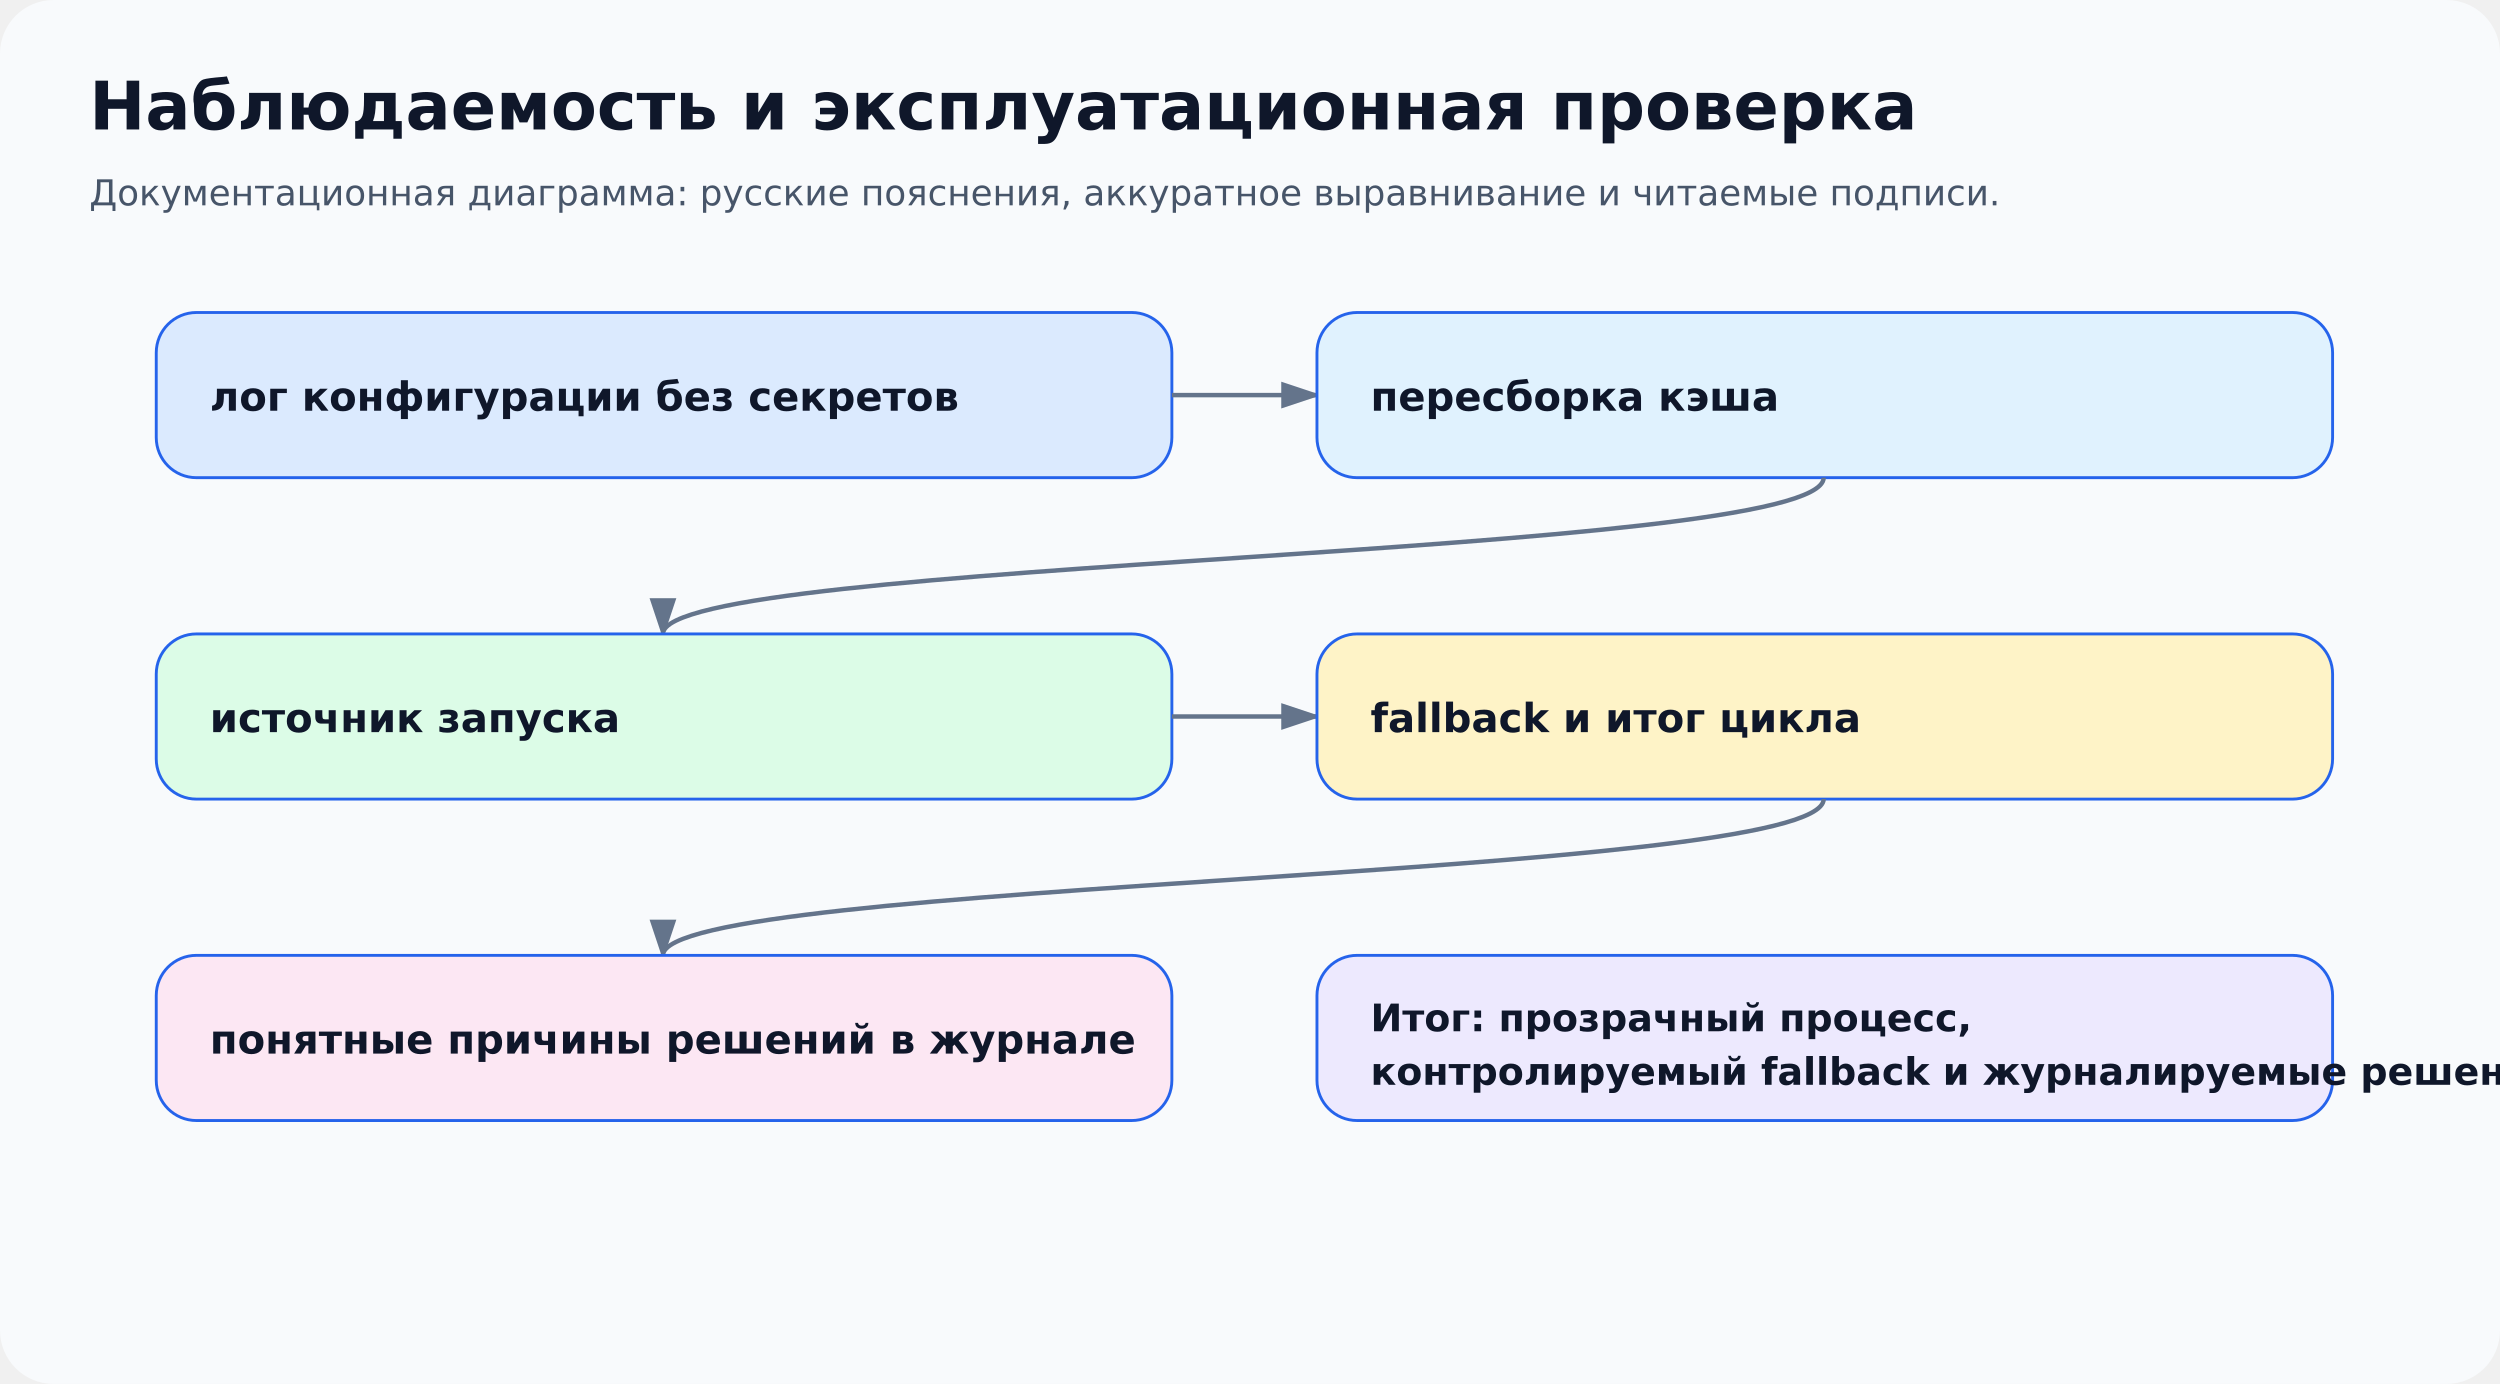
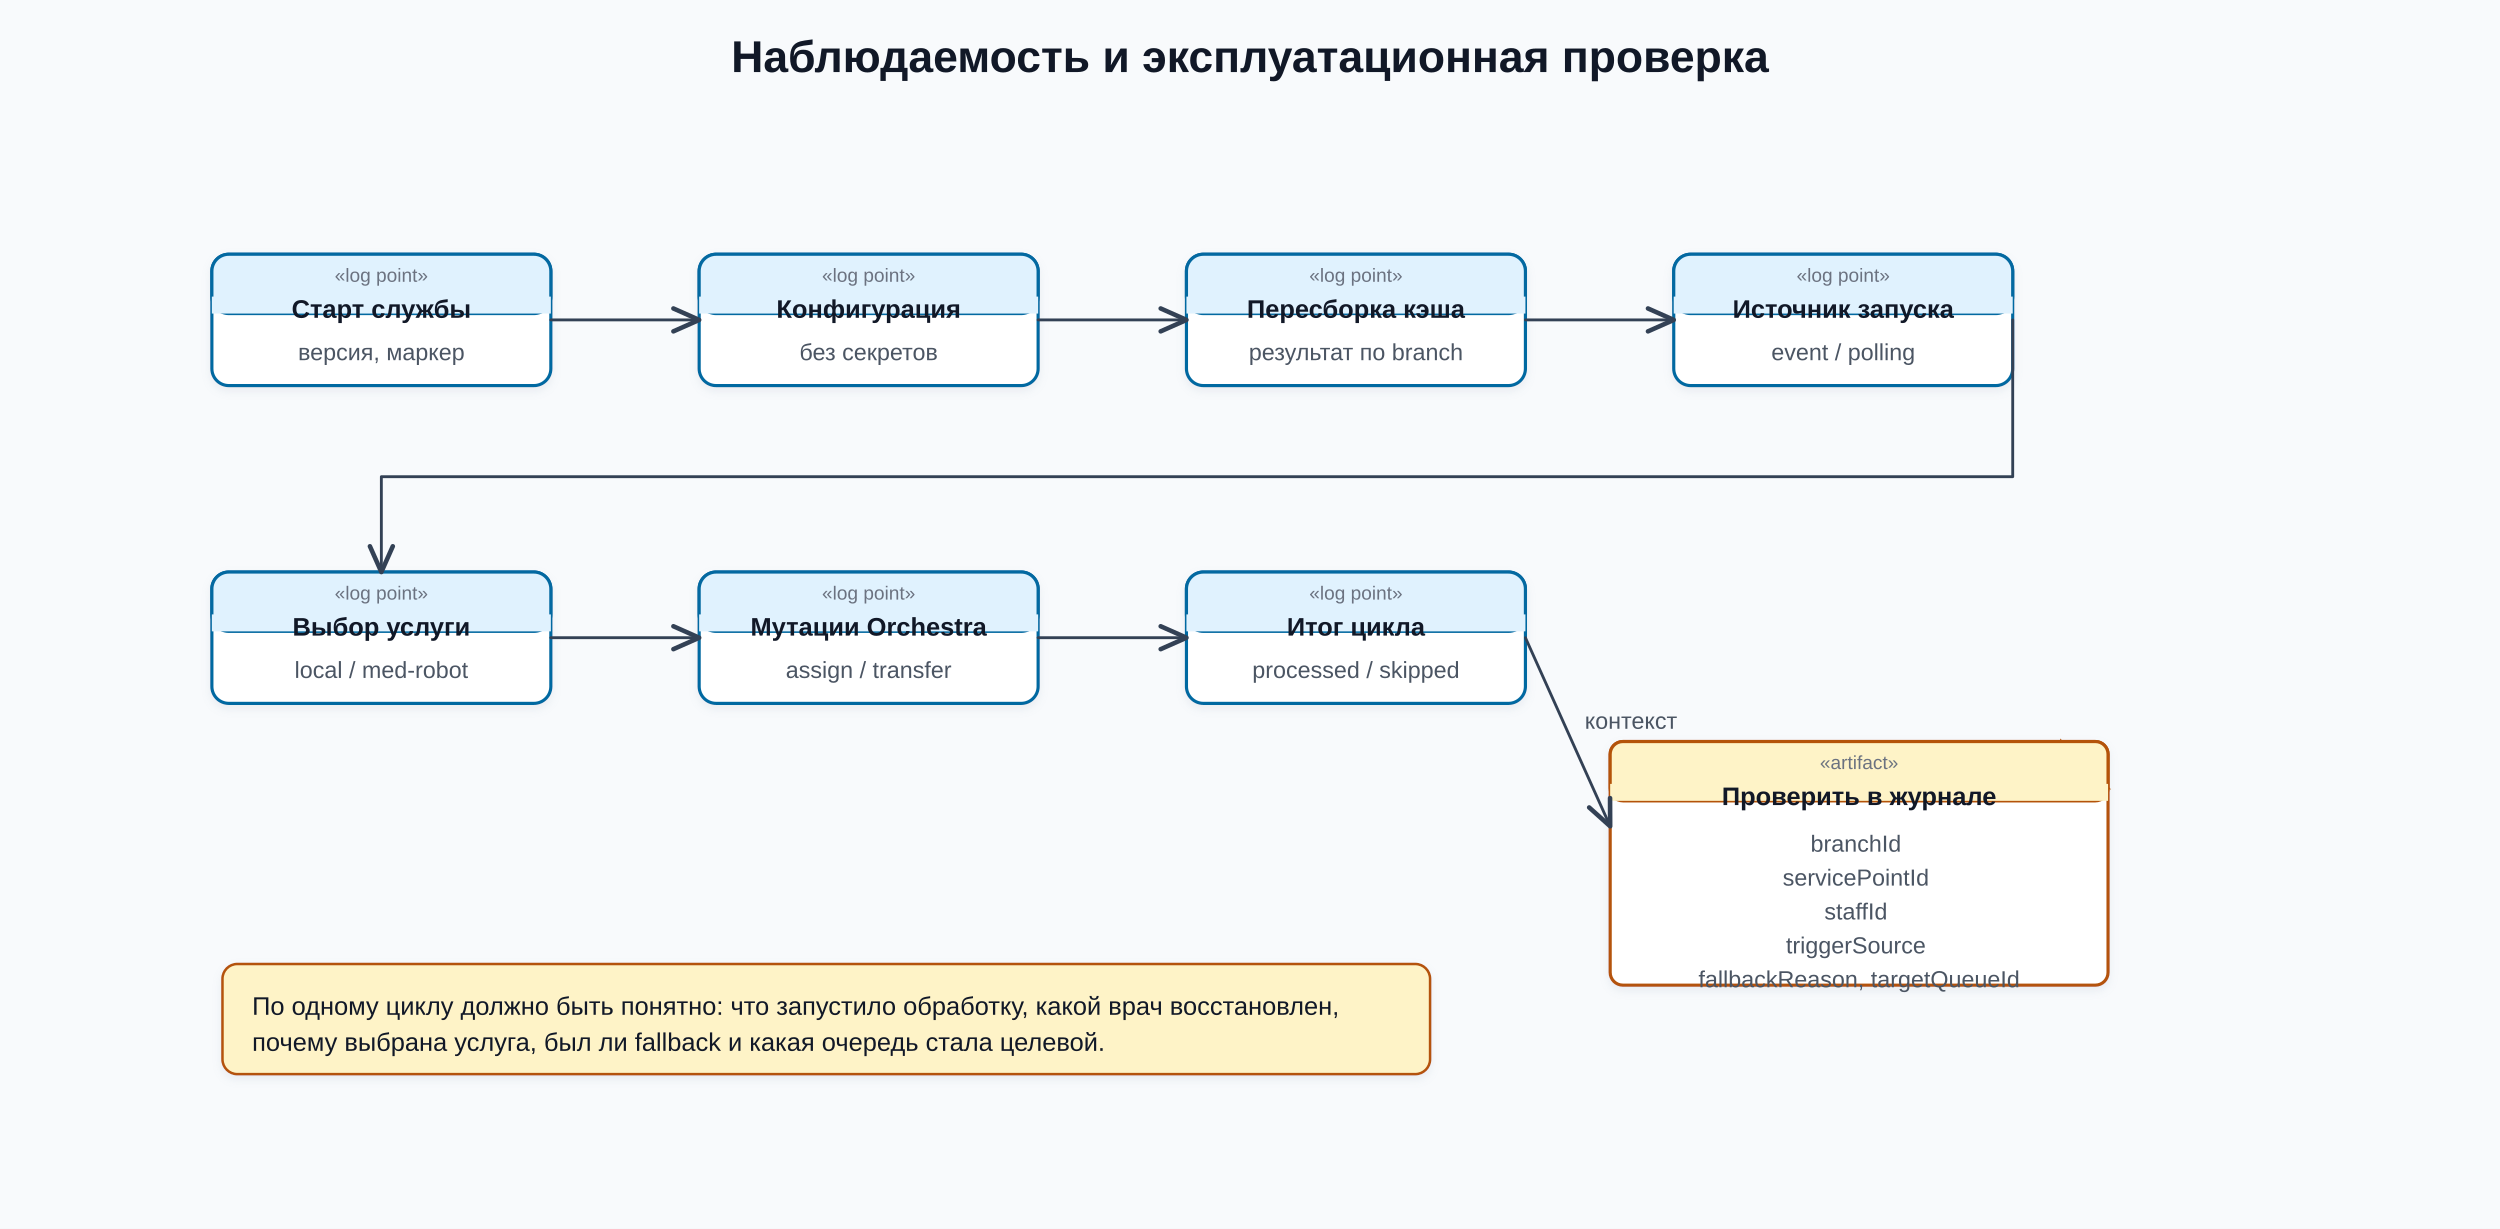
- <svg xmlns="http://www.w3.org/2000/svg" width="1120" height="620" viewBox="0 0 1120 620" role="img" aria-label="Наблюдаемость и эксплуатационная проверка">
+ <svg xmlns="http://www.w3.org/2000/svg" width="1180" height="580" viewBox="0 0 1180 580">
  <defs>
-     <marker id="arrow" markerWidth="10" markerHeight="10" refX="8" refY="3" orient="auto" markerUnits="strokeWidth">
-       <path d="M0,0 L0,6 L9,3 z" fill="#64748B" />
+     <marker id="arrow" markerWidth="12" markerHeight="10" refX="10" refY="5" orient="auto" markerUnits="strokeWidth">
+       <path d="M 1 1 L 10 5 L 1 9" fill="none" stroke="#334155" stroke-width="1.6" stroke-linecap="round" stroke-linejoin="round" />
    </marker>
+     <marker id="triangle" markerWidth="14" markerHeight="12" refX="12" refY="6" orient="auto" markerUnits="strokeWidth">
+       <path d="M 1 6 L 12 1 L 12 11 Z" fill="#F8FAFC" stroke="#334155" stroke-width="1.5" />
+     </marker>
+     <marker id="green-dot" markerWidth="10" markerHeight="10" refX="5" refY="5" orient="auto">
+       <circle cx="5" cy="5" r="4" fill="#16A34A" />
+     </marker>
+     <filter id="card-shadow" x="-15%" y="-15%" width="130%" height="130%">
+       <feDropShadow dx="0" dy="2" stdDeviation="2" flood-color="#94A3B8" flood-opacity="0.16" />
+     </filter>
  </defs>
-   <rect width="100%" height="100%" rx="24" fill="#F8FAFC" />
-   <text x="40" y="58" font-family="DejaVu Sans, Arial, sans-serif" font-size="30" font-weight="700" fill="#0F172A">Наблюдаемость и эксплуатационная проверка</text>
-   <text x="40" y="92" font-family="DejaVu Sans, Arial, sans-serif" font-size="16" fill="#475569">Документационная диаграмма: русские пояснения, аккуратное выравнивание и читаемые подписи.</text>
-   <rect x="70" y="140" width="455" height="74" rx="18" fill="#DBEAFE" stroke="#2563EB" stroke-width="1.3" />
-   <text x="94" y="184" font-family="DejaVu Sans, Arial, sans-serif" font-size="18" font-weight="600" fill="#0F172A">лог конфигурации без секретов</text>
-   <path d="M 525 177 C 560 177, 555 177, 590 177" fill="none" stroke="#64748B" stroke-width="2" marker-end="url(#arrow)" />
-   <rect x="590" y="140" width="455" height="74" rx="18" fill="#E0F2FE" stroke="#2563EB" stroke-width="1.3" />
-   <text x="614" y="184" font-family="DejaVu Sans, Arial, sans-serif" font-size="18" font-weight="600" fill="#0F172A">пересборка кэша</text>
-   <path d="M 817 214 C 817 250, 297 250, 297 284" fill="none" stroke="#64748B" stroke-width="2" marker-end="url(#arrow)" />
-   <rect x="70" y="284" width="455" height="74" rx="18" fill="#DCFCE7" stroke="#2563EB" stroke-width="1.3" />
-   <text x="94" y="328" font-family="DejaVu Sans, Arial, sans-serif" font-size="18" font-weight="600" fill="#0F172A">источник запуска</text>
-   <path d="M 525 321 C 560 321, 555 321, 590 321" fill="none" stroke="#64748B" stroke-width="2" marker-end="url(#arrow)" />
-   <rect x="590" y="284" width="455" height="74" rx="18" fill="#FEF3C7" stroke="#2563EB" stroke-width="1.3" />
-   <text x="614" y="328" font-family="DejaVu Sans, Arial, sans-serif" font-size="18" font-weight="600" fill="#0F172A">fallback и итог цикла</text>
-   <path d="M 817 358 C 817 394, 297 394, 297 428" fill="none" stroke="#64748B" stroke-width="2" marker-end="url(#arrow)" />
-   <rect x="70" y="428" width="455" height="74" rx="18" fill="#FCE7F3" stroke="#2563EB" stroke-width="1.3" />
-   <text x="94" y="472" font-family="DejaVu Sans, Arial, sans-serif" font-size="18" font-weight="600" fill="#0F172A">понятные причины решений в журнале</text>
-   <rect x="590" y="428" width="455" height="74" rx="18" fill="#EDE9FE" stroke="#2563EB" stroke-width="1.3" />
-   <text x="614" y="462" font-family="DejaVu Sans, Arial, sans-serif" font-size="17" font-weight="600" fill="#0F172A">Итог: прозрачный процесс,</text>
-   <text x="614" y="486" font-family="DejaVu Sans, Arial, sans-serif" font-size="17" font-weight="600" fill="#0F172A">контролируемый fallback и журналируемые решения</text>
+   <rect x="0" y="0" width="1180" height="580" fill="#F8FAFC" />
+   <text x="590.0" y="34" text-anchor="middle" font-family="Segoe UI, Arial, sans-serif" font-size="21" font-weight="700" fill="#111827">Наблюдаемость и эксплуатационная проверка</text>
+   <rect x="100" y="120" width="160" height="62" rx="8" ry="8" fill="#FFFFFF" stroke="#0369A1" stroke-width="1.5" filter="url(#card-shadow)" />
+   <rect x="100" y="120" width="160" height="28" rx="8" ry="8" fill="#E0F2FE" stroke="#0369A1" stroke-width="1.5" />
+   <rect x="100" y="140" width="160" height="8" fill="#E0F2FE" stroke="none" />
+   <text x="180.0" y="133" text-anchor="middle" font-family="Segoe UI, Arial, sans-serif" font-size="9" font-weight="400" fill="#6B7280" style="">
+     <tspan x="180.0" dy="0">«log point»</tspan>
+   </text>
+   <text x="180.0" y="150" text-anchor="middle" font-family="Segoe UI, Arial, sans-serif" font-size="12" font-weight="700" fill="#111827" style="">
+     <tspan x="180.0" dy="0">Старт службы</tspan>
+   </text>
+   <text x="180.0" y="170" text-anchor="middle" font-family="Segoe UI, Arial, sans-serif" font-size="11" font-weight="400" fill="#4B5563" style="">
+     <tspan x="180.0" dy="0">версия, маркер</tspan>
+   </text>
+   <rect x="330" y="120" width="160" height="62" rx="8" ry="8" fill="#FFFFFF" stroke="#0369A1" stroke-width="1.5" filter="url(#card-shadow)" />
+   <rect x="330" y="120" width="160" height="28" rx="8" ry="8" fill="#E0F2FE" stroke="#0369A1" stroke-width="1.5" />
+   <rect x="330" y="140" width="160" height="8" fill="#E0F2FE" stroke="none" />
+   <text x="410.0" y="133" text-anchor="middle" font-family="Segoe UI, Arial, sans-serif" font-size="9" font-weight="400" fill="#6B7280" style="">
+     <tspan x="410.0" dy="0">«log point»</tspan>
+   </text>
+   <text x="410.0" y="150" text-anchor="middle" font-family="Segoe UI, Arial, sans-serif" font-size="12" font-weight="700" fill="#111827" style="">
+     <tspan x="410.0" dy="0">Конфигурация</tspan>
+   </text>
+   <text x="410.0" y="170" text-anchor="middle" font-family="Segoe UI, Arial, sans-serif" font-size="11" font-weight="400" fill="#4B5563" style="">
+     <tspan x="410.0" dy="0">без секретов</tspan>
+   </text>
+   <rect x="560" y="120" width="160" height="62" rx="8" ry="8" fill="#FFFFFF" stroke="#0369A1" stroke-width="1.5" filter="url(#card-shadow)" />
+   <rect x="560" y="120" width="160" height="28" rx="8" ry="8" fill="#E0F2FE" stroke="#0369A1" stroke-width="1.5" />
+   <rect x="560" y="140" width="160" height="8" fill="#E0F2FE" stroke="none" />
+   <text x="640.0" y="133" text-anchor="middle" font-family="Segoe UI, Arial, sans-serif" font-size="9" font-weight="400" fill="#6B7280" style="">
+     <tspan x="640.0" dy="0">«log point»</tspan>
+   </text>
+   <text x="640.0" y="150" text-anchor="middle" font-family="Segoe UI, Arial, sans-serif" font-size="12" font-weight="700" fill="#111827" style="">
+     <tspan x="640.0" dy="0">Пересборка кэша</tspan>
+   </text>
+   <text x="640.0" y="170" text-anchor="middle" font-family="Segoe UI, Arial, sans-serif" font-size="11" font-weight="400" fill="#4B5563" style="">
+     <tspan x="640.0" dy="0">результат по branch</tspan>
+   </text>
+   <rect x="790" y="120" width="160" height="62" rx="8" ry="8" fill="#FFFFFF" stroke="#0369A1" stroke-width="1.5" filter="url(#card-shadow)" />
+   <rect x="790" y="120" width="160" height="28" rx="8" ry="8" fill="#E0F2FE" stroke="#0369A1" stroke-width="1.5" />
+   <rect x="790" y="140" width="160" height="8" fill="#E0F2FE" stroke="none" />
+   <text x="870.0" y="133" text-anchor="middle" font-family="Segoe UI, Arial, sans-serif" font-size="9" font-weight="400" fill="#6B7280" style="">
+     <tspan x="870.0" dy="0">«log point»</tspan>
+   </text>
+   <text x="870.0" y="150" text-anchor="middle" font-family="Segoe UI, Arial, sans-serif" font-size="12" font-weight="700" fill="#111827" style="">
+     <tspan x="870.0" dy="0">Источник запуска</tspan>
+   </text>
+   <text x="870.0" y="170" text-anchor="middle" font-family="Segoe UI, Arial, sans-serif" font-size="11" font-weight="400" fill="#4B5563" style="">
+     <tspan x="870.0" dy="0">event / polling</tspan>
+   </text>
+   <rect x="100" y="270" width="160" height="62" rx="8" ry="8" fill="#FFFFFF" stroke="#0369A1" stroke-width="1.5" filter="url(#card-shadow)" />
+   <rect x="100" y="270" width="160" height="28" rx="8" ry="8" fill="#E0F2FE" stroke="#0369A1" stroke-width="1.5" />
+   <rect x="100" y="290" width="160" height="8" fill="#E0F2FE" stroke="none" />
+   <text x="180.0" y="283" text-anchor="middle" font-family="Segoe UI, Arial, sans-serif" font-size="9" font-weight="400" fill="#6B7280" style="">
+     <tspan x="180.0" dy="0">«log point»</tspan>
+   </text>
+   <text x="180.0" y="300" text-anchor="middle" font-family="Segoe UI, Arial, sans-serif" font-size="12" font-weight="700" fill="#111827" style="">
+     <tspan x="180.0" dy="0">Выбор услуги</tspan>
+   </text>
+   <text x="180.0" y="320" text-anchor="middle" font-family="Segoe UI, Arial, sans-serif" font-size="11" font-weight="400" fill="#4B5563" style="">
+     <tspan x="180.0" dy="0">local / med-robot</tspan>
+   </text>
+   <rect x="330" y="270" width="160" height="62" rx="8" ry="8" fill="#FFFFFF" stroke="#0369A1" stroke-width="1.5" filter="url(#card-shadow)" />
+   <rect x="330" y="270" width="160" height="28" rx="8" ry="8" fill="#E0F2FE" stroke="#0369A1" stroke-width="1.5" />
+   <rect x="330" y="290" width="160" height="8" fill="#E0F2FE" stroke="none" />
+   <text x="410.0" y="283" text-anchor="middle" font-family="Segoe UI, Arial, sans-serif" font-size="9" font-weight="400" fill="#6B7280" style="">
+     <tspan x="410.0" dy="0">«log point»</tspan>
+   </text>
+   <text x="410.0" y="300" text-anchor="middle" font-family="Segoe UI, Arial, sans-serif" font-size="12" font-weight="700" fill="#111827" style="">
+     <tspan x="410.0" dy="0">Мутации Orchestra</tspan>
+   </text>
+   <text x="410.0" y="320" text-anchor="middle" font-family="Segoe UI, Arial, sans-serif" font-size="11" font-weight="400" fill="#4B5563" style="">
+     <tspan x="410.0" dy="0">assign / transfer</tspan>
+   </text>
+   <rect x="560" y="270" width="160" height="62" rx="8" ry="8" fill="#FFFFFF" stroke="#0369A1" stroke-width="1.5" filter="url(#card-shadow)" />
+   <rect x="560" y="270" width="160" height="28" rx="8" ry="8" fill="#E0F2FE" stroke="#0369A1" stroke-width="1.5" />
+   <rect x="560" y="290" width="160" height="8" fill="#E0F2FE" stroke="none" />
+   <text x="640.0" y="283" text-anchor="middle" font-family="Segoe UI, Arial, sans-serif" font-size="9" font-weight="400" fill="#6B7280" style="">
+     <tspan x="640.0" dy="0">«log point»</tspan>
+   </text>
+   <text x="640.0" y="300" text-anchor="middle" font-family="Segoe UI, Arial, sans-serif" font-size="12" font-weight="700" fill="#111827" style="">
+     <tspan x="640.0" dy="0">Итог цикла</tspan>
+   </text>
+   <text x="640.0" y="320" text-anchor="middle" font-family="Segoe UI, Arial, sans-serif" font-size="11" font-weight="400" fill="#4B5563" style="">
+     <tspan x="640.0" dy="0">processed / skipped</tspan>
+   </text>
+   <line x1="260" y1="151" x2="330" y2="151" stroke="#334155" stroke-width="1.35" stroke-linecap="round" marker-end="url(#arrow)" />
+   <line x1="490" y1="151" x2="560" y2="151" stroke="#334155" stroke-width="1.35" stroke-linecap="round" marker-end="url(#arrow)" />
+   <line x1="720" y1="151" x2="790" y2="151" stroke="#334155" stroke-width="1.35" stroke-linecap="round" marker-end="url(#arrow)" />
+   <path d="M 950 151 L 950 225 L 180 225 L 180 270" fill="none" stroke="#334155" stroke-width="1.35" stroke-linecap="round" stroke-linejoin="round" marker-end="url(#arrow)" />
+   <line x1="260" y1="301" x2="330" y2="301" stroke="#334155" stroke-width="1.35" stroke-linecap="round" marker-end="url(#arrow)" />
+   <line x1="490" y1="301" x2="560" y2="301" stroke="#334155" stroke-width="1.35" stroke-linecap="round" marker-end="url(#arrow)" />
+   <rect x="760" y="350" width="235" height="115" rx="6" ry="6" fill="#FFFFFF" stroke="#B45309" stroke-width="1.5" filter="url(#card-shadow)" />
+   <path d="M 973 350 L 995 372 L 973 372 Z" fill="#FEF3C7" stroke="#B45309" stroke-width="1.2" />
+   <rect x="760" y="350" width="235" height="28" rx="6" ry="6" fill="#FEF3C7" stroke="#B45309" stroke-width="1.5" />
+   <rect x="760" y="370" width="235" height="8" fill="#FEF3C7" stroke="none" />
+   <text x="877.5" y="363" text-anchor="middle" font-family="Segoe UI, Arial, sans-serif" font-size="9" font-weight="400" fill="#6B7280" style="">
+     <tspan x="877.5" dy="0">«artifact»</tspan>
+   </text>
+   <text x="877.5" y="380" text-anchor="middle" font-family="Segoe UI, Arial, sans-serif" font-size="12" font-weight="700" fill="#111827" style="">
+     <tspan x="877.5" dy="0">Проверить в журнале</tspan>
+   </text>
+   <text x="877.5" y="402" text-anchor="middle" font-family="Segoe UI, Arial, sans-serif" font-size="11" font-weight="400" fill="#4B5563" style="">
+     <tspan x="877.5" dy="0">branchId</tspan>
+     <tspan x="877.5" dy="16">servicePointId</tspan>
+     <tspan x="877.5" dy="16">staffId</tspan>
+     <tspan x="877.5" dy="16">triggerSource</tspan>
+     <tspan x="877.5" dy="16">fallbackReason, targetQueueId</tspan>
+   </text>
+   <path d="M 720 301 L 760 390" fill="none" stroke="#334155" stroke-width="1.35" stroke-linecap="round" stroke-linejoin="round" marker-end="url(#arrow)" />
+   <text x="748" y="344" text-anchor="start" font-family="Segoe UI, Arial, sans-serif" font-size="11" font-weight="400" fill="#4B5563" style="">
+     <tspan x="748" dy="0">контекст</tspan>
+   </text>
+   <rect x="105" y="455" width="570" height="52" rx="7" ry="7" fill="#FEF3C7" stroke="#B45309" stroke-width="1.2" filter="url(#card-shadow)" />
+   <text x="119" y="479" text-anchor="start" font-family="Segoe UI, Arial, sans-serif" font-size="12" font-weight="400" fill="#111827" style="">
+     <tspan x="119" dy="0">По одному циклу должно быть понятно: что запустило обработку, какой врач восстановлен,</tspan>
+     <tspan x="119" dy="17">почему выбрана услуга, был ли fallback и какая очередь стала целевой.</tspan>
+   </text>
</svg>
